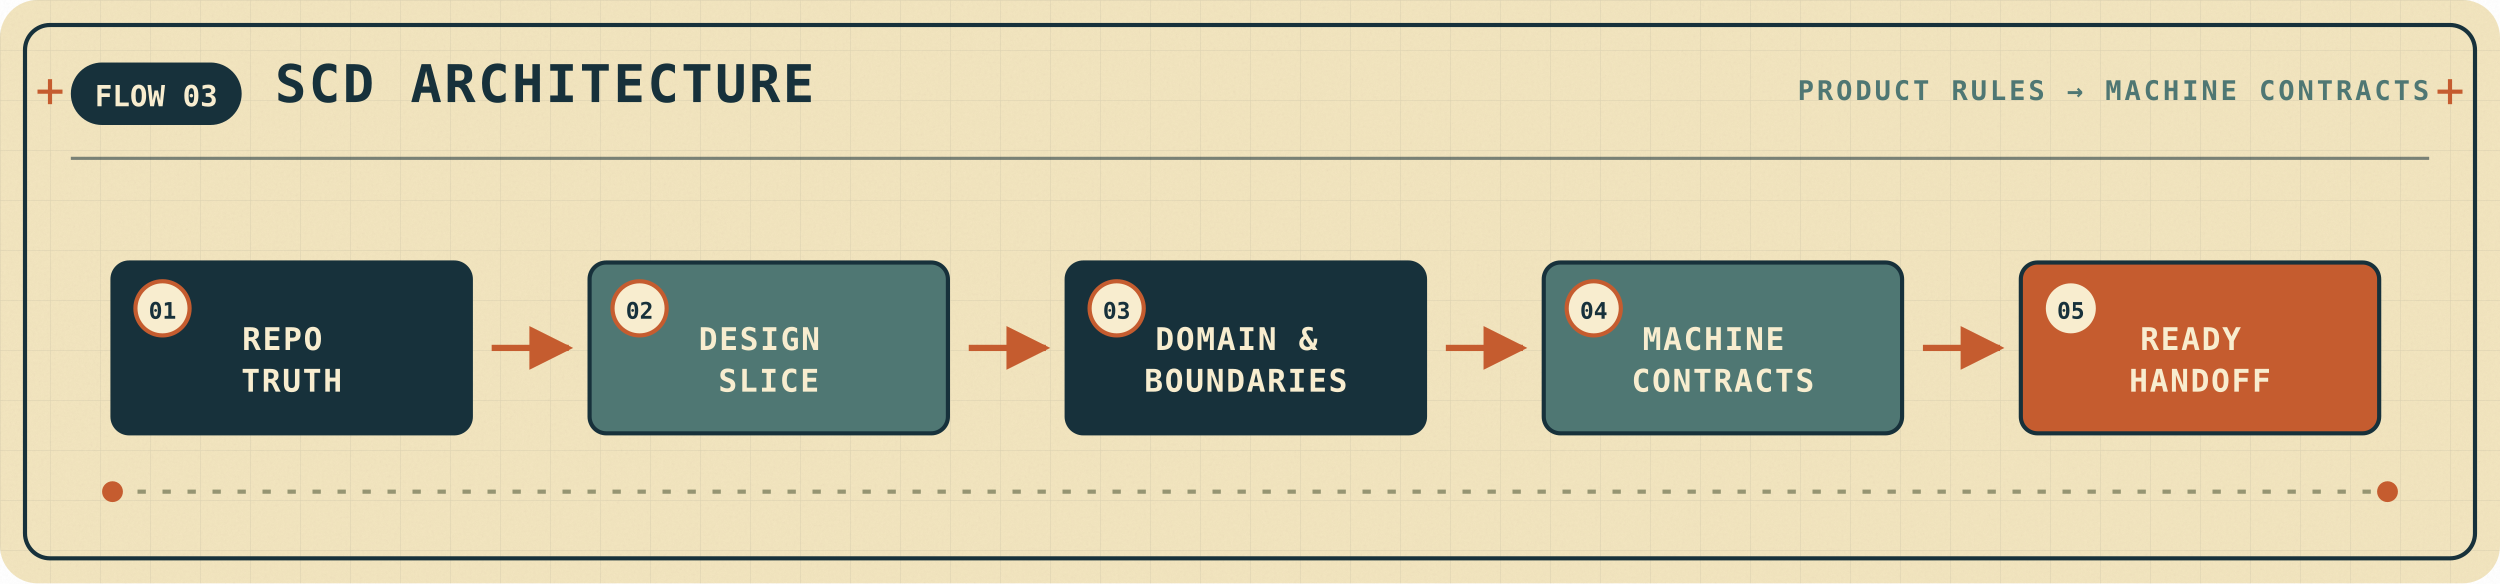
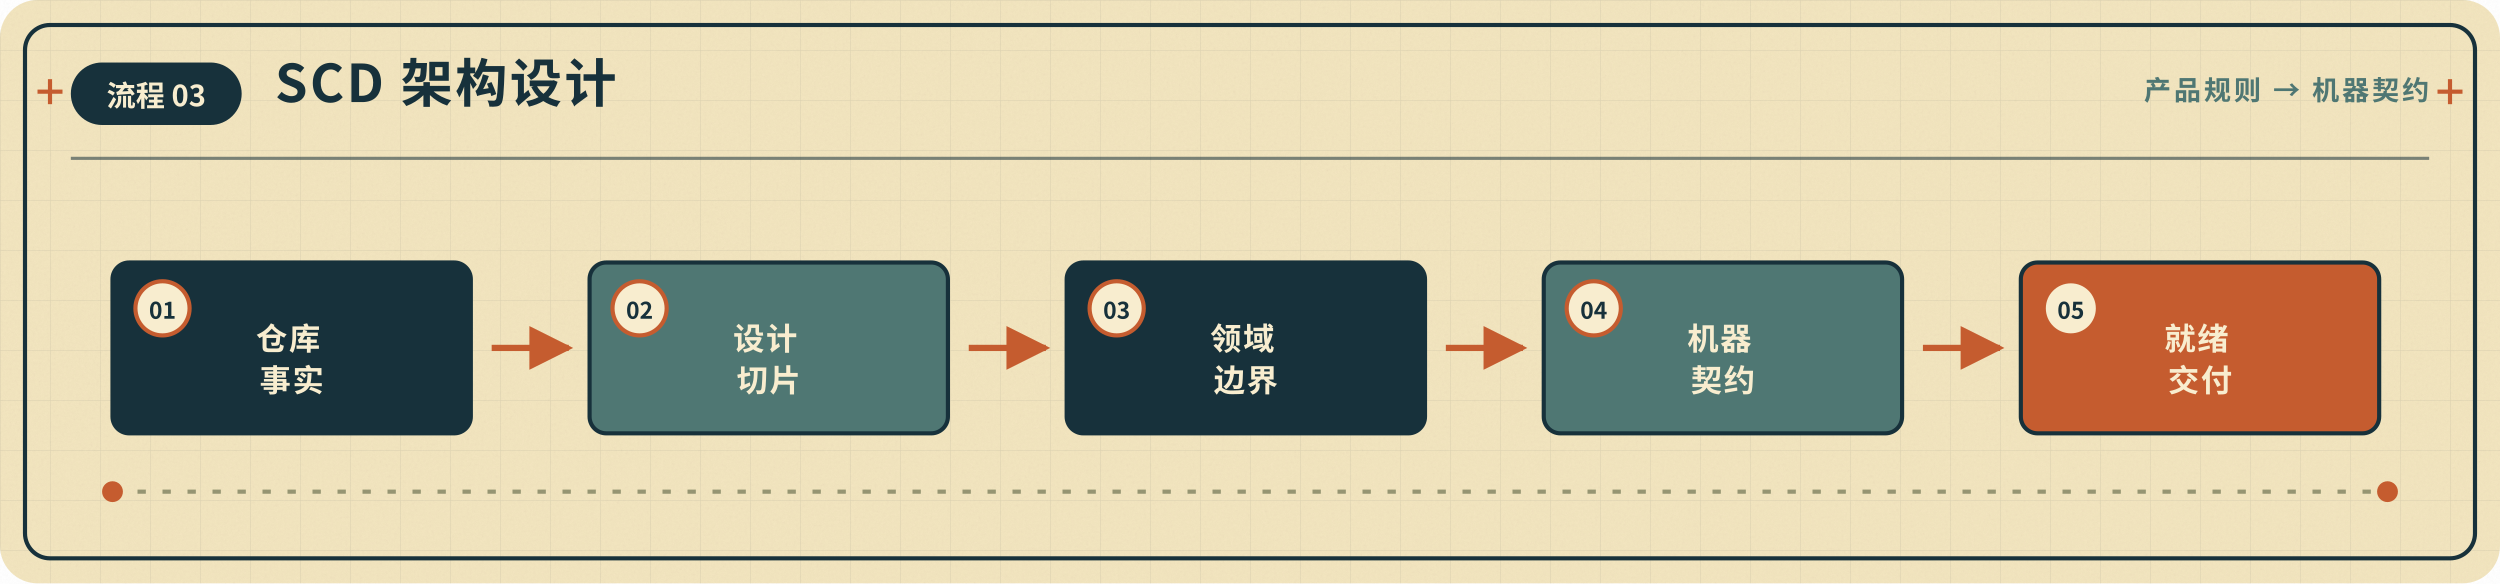
<svg xmlns="http://www.w3.org/2000/svg" width="1200" height="280" viewBox="0 0 1200 280" role="img" aria-labelledby="title desc">
  <defs>
    <pattern id="grid" width="24" height="24" patternUnits="userSpaceOnUse">
      <path d="M 24 0 L 0 0 0 24" fill="none" stroke="#17313b" stroke-width="0.55" opacity="0.1" />
    </pattern>
    <filter id="paperNoise" x="0" y="0" width="100%" height="100%">
      <feTurbulence type="fractalNoise" baseFrequency="0.72" numOctaves="3" seed="11" />
      <feColorMatrix type="saturate" values="0" />
      <feComponentTransfer>
        <feFuncA type="table" tableValues="0 0.08" />
      </feComponentTransfer>
    </filter>
    <marker id="arrow" viewBox="0 0 10 10" refX="9" refY="5" markerWidth="7" markerHeight="7" orient="auto-start-reverse">
      <path d="M 0 0 L 10 5 L 0 10 z" fill="#c55c2f" />
    </marker>
  </defs>
  <rect width="1200" height="280" rx="18" fill="#f2e4bd" />
  <rect width="1200" height="280" rx="18" fill="url(#grid)" />
  <rect width="1200" height="280" rx="18" filter="url(#paperNoise)" opacity="0.8" />
  <rect x="12" y="12" width="1176" height="256" rx="12" fill="none" stroke="#17313b" stroke-width="2" />
  <path d="M 18 44 H 30 M 24 38 V 50 M 1170 44 H 1182 M 1176 38 V 50" stroke="#c55c2f" stroke-width="2" />
  <rect x="34" y="30" width="82" height="30" rx="15" fill="#17313b" />
-   <text x="75" y="51" fill="#f8edcf" text-anchor="middle" font-family="ui-monospace, SFMono-Regular, Menlo, Consolas, monospace" font-size="14" font-weight="700">FLOW 03</text>
-   <text x="132" y="49" fill="#17313b" font-family="ui-monospace, SFMono-Regular, Menlo, Consolas, monospace" font-size="25" font-weight="800" letter-spacing="1.2">SCD ARCHITECTURE</text>
-   <text x="1166" y="48" fill="#4f7773" text-anchor="end" font-family="ui-monospace, SFMono-Regular, Menlo, Consolas, monospace" font-size="13" font-weight="700" letter-spacing="1.4">PRODUCT RULES → MACHINE CONTRACTS</text>
+   <text x="75" y="51" fill="#f8edcf" text-anchor="middle" font-family="'PingFang SC', 'Microsoft YaHei', 'Noto Sans CJK SC', ui-monospace, monospace" font-size="14" font-weight="700">流程 03</text>
+   <text x="132" y="49" fill="#17313b" font-family="'PingFang SC', 'Microsoft YaHei', 'Noto Sans CJK SC', ui-monospace, monospace" font-size="25" font-weight="800" letter-spacing="1.2">SCD 架构设计</text>
+   <text x="1166" y="48" fill="#4f7773" text-anchor="end" font-family="'PingFang SC', 'Microsoft YaHei', 'Noto Sans CJK SC', ui-monospace, monospace" font-size="13" font-weight="700" letter-spacing="1.4">产品规则 → 机器契约</text>
  <line x1="34" y1="76" x2="1166" y2="76" stroke="#17313b" stroke-width="1.5" opacity="0.55" />
  <path d="M 236 167 H 273" fill="none" stroke="#c55c2f" stroke-width="3" marker-end="url(#arrow)" />
  <g>
    <rect x="54" y="126" width="172" height="82" rx="8" fill="#17313b" stroke="#17313b" stroke-width="2" />
    <circle cx="78" cy="148" r="13" fill="#f8edcf" stroke="#c55c2f" stroke-width="2" />
-     <text x="78" y="153" fill="#17313b" text-anchor="middle" font-family="ui-monospace, SFMono-Regular, Menlo, Consolas, monospace" font-size="11" font-weight="800">01</text>
-     <text x="140" y="168" fill="#f8edcf" text-anchor="middle" font-family="ui-monospace, SFMono-Regular, Menlo, Consolas, monospace" font-size="15" font-weight="800" letter-spacing="0.8">
-       <tspan x="140" dy="0">REPO</tspan>
-       <tspan x="140" dy="20">TRUTH</tspan>
+     <text x="78" y="153" fill="#17313b" text-anchor="middle" font-family="'PingFang SC', 'Microsoft YaHei', 'Noto Sans CJK SC', ui-monospace, monospace" font-size="11" font-weight="800">01</text>
+     <text x="140" y="168" fill="#f8edcf" text-anchor="middle" font-family="'PingFang SC', 'Microsoft YaHei', 'Noto Sans CJK SC', ui-monospace, monospace" font-size="15" font-weight="800" letter-spacing="0.8">
+       <tspan x="140" dy="0">仓库</tspan>
+       <tspan x="140" dy="20">事实</tspan>
    </text>
  </g>
  <path d="M 465 167 H 502" fill="none" stroke="#c55c2f" stroke-width="3" marker-end="url(#arrow)" />
  <g>
    <rect x="283" y="126" width="172" height="82" rx="8" fill="#4f7773" stroke="#17313b" stroke-width="2" />
    <circle cx="307" cy="148" r="13" fill="#f8edcf" stroke="#c55c2f" stroke-width="2" />
-     <text x="307" y="153" fill="#17313b" text-anchor="middle" font-family="ui-monospace, SFMono-Regular, Menlo, Consolas, monospace" font-size="11" font-weight="800">02</text>
-     <text x="369" y="168" fill="#f8edcf" text-anchor="middle" font-family="ui-monospace, SFMono-Regular, Menlo, Consolas, monospace" font-size="15" font-weight="800" letter-spacing="0.8">
-       <tspan x="369" dy="0">DESIGN</tspan>
-       <tspan x="369" dy="20">SLICE</tspan>
+     <text x="307" y="153" fill="#17313b" text-anchor="middle" font-family="'PingFang SC', 'Microsoft YaHei', 'Noto Sans CJK SC', ui-monospace, monospace" font-size="11" font-weight="800">02</text>
+     <text x="369" y="168" fill="#f8edcf" text-anchor="middle" font-family="'PingFang SC', 'Microsoft YaHei', 'Noto Sans CJK SC', ui-monospace, monospace" font-size="15" font-weight="800" letter-spacing="0.8">
+       <tspan x="369" dy="0">设计</tspan>
+       <tspan x="369" dy="20">切片</tspan>
    </text>
  </g>
  <path d="M 694 167 H 731" fill="none" stroke="#c55c2f" stroke-width="3" marker-end="url(#arrow)" />
  <g>
    <rect x="512" y="126" width="172" height="82" rx="8" fill="#17313b" stroke="#17313b" stroke-width="2" />
    <circle cx="536" cy="148" r="13" fill="#f8edcf" stroke="#c55c2f" stroke-width="2" />
-     <text x="536" y="153" fill="#17313b" text-anchor="middle" font-family="ui-monospace, SFMono-Regular, Menlo, Consolas, monospace" font-size="11" font-weight="800">03</text>
-     <text x="598" y="168" fill="#f8edcf" text-anchor="middle" font-family="ui-monospace, SFMono-Regular, Menlo, Consolas, monospace" font-size="15" font-weight="800" letter-spacing="0.8">
-       <tspan x="598" dy="0">DOMAIN &amp;</tspan>
-       <tspan x="598" dy="20">BOUNDARIES</tspan>
+     <text x="536" y="153" fill="#17313b" text-anchor="middle" font-family="'PingFang SC', 'Microsoft YaHei', 'Noto Sans CJK SC', ui-monospace, monospace" font-size="11" font-weight="800">03</text>
+     <text x="598" y="168" fill="#f8edcf" text-anchor="middle" font-family="'PingFang SC', 'Microsoft YaHei', 'Noto Sans CJK SC', ui-monospace, monospace" font-size="15" font-weight="800" letter-spacing="0.8">
+       <tspan x="598" dy="0">领域</tspan>
+       <tspan x="598" dy="20">边界</tspan>
    </text>
  </g>
  <path d="M 923 167 H 960" fill="none" stroke="#c55c2f" stroke-width="3" marker-end="url(#arrow)" />
  <g>
    <rect x="741" y="126" width="172" height="82" rx="8" fill="#4f7773" stroke="#17313b" stroke-width="2" />
    <circle cx="765" cy="148" r="13" fill="#f8edcf" stroke="#c55c2f" stroke-width="2" />
-     <text x="765" y="153" fill="#17313b" text-anchor="middle" font-family="ui-monospace, SFMono-Regular, Menlo, Consolas, monospace" font-size="11" font-weight="800">04</text>
-     <text x="827" y="168" fill="#f8edcf" text-anchor="middle" font-family="ui-monospace, SFMono-Regular, Menlo, Consolas, monospace" font-size="15" font-weight="800" letter-spacing="0.8">
-       <tspan x="827" dy="0">MACHINE</tspan>
-       <tspan x="827" dy="20">CONTRACTS</tspan>
+     <text x="765" y="153" fill="#17313b" text-anchor="middle" font-family="'PingFang SC', 'Microsoft YaHei', 'Noto Sans CJK SC', ui-monospace, monospace" font-size="11" font-weight="800">04</text>
+     <text x="827" y="168" fill="#f8edcf" text-anchor="middle" font-family="'PingFang SC', 'Microsoft YaHei', 'Noto Sans CJK SC', ui-monospace, monospace" font-size="15" font-weight="800" letter-spacing="0.8">
+       <tspan x="827" dy="0">机器</tspan>
+       <tspan x="827" dy="20">契约</tspan>
    </text>
  </g>
  <g>
    <rect x="970" y="126" width="172" height="82" rx="8" fill="#c55c2f" stroke="#17313b" stroke-width="2" />
    <circle cx="994" cy="148" r="13" fill="#f8edcf" stroke="#c55c2f" stroke-width="2" />
-     <text x="994" y="153" fill="#17313b" text-anchor="middle" font-family="ui-monospace, SFMono-Regular, Menlo, Consolas, monospace" font-size="11" font-weight="800">05</text>
-     <text x="1056" y="168" fill="#f8edcf" text-anchor="middle" font-family="ui-monospace, SFMono-Regular, Menlo, Consolas, monospace" font-size="15" font-weight="800" letter-spacing="0.8">
-       <tspan x="1056" dy="0">READY</tspan>
-       <tspan x="1056" dy="20">HANDOFF</tspan>
+     <text x="994" y="153" fill="#17313b" text-anchor="middle" font-family="'PingFang SC', 'Microsoft YaHei', 'Noto Sans CJK SC', ui-monospace, monospace" font-size="11" font-weight="800">05</text>
+     <text x="1056" y="168" fill="#f8edcf" text-anchor="middle" font-family="'PingFang SC', 'Microsoft YaHei', 'Noto Sans CJK SC', ui-monospace, monospace" font-size="15" font-weight="800" letter-spacing="0.8">
+       <tspan x="1056" dy="0">就绪</tspan>
+       <tspan x="1056" dy="20">交付</tspan>
    </text>
  </g>
  <path d="M 54 236 H 1146" stroke="#6f7453" stroke-width="2" stroke-dasharray="4 8" opacity="0.7" />
  <circle cx="54" cy="236" r="5" fill="#c55c2f" />
  <circle cx="1146" cy="236" r="5" fill="#c55c2f" />
</svg>
